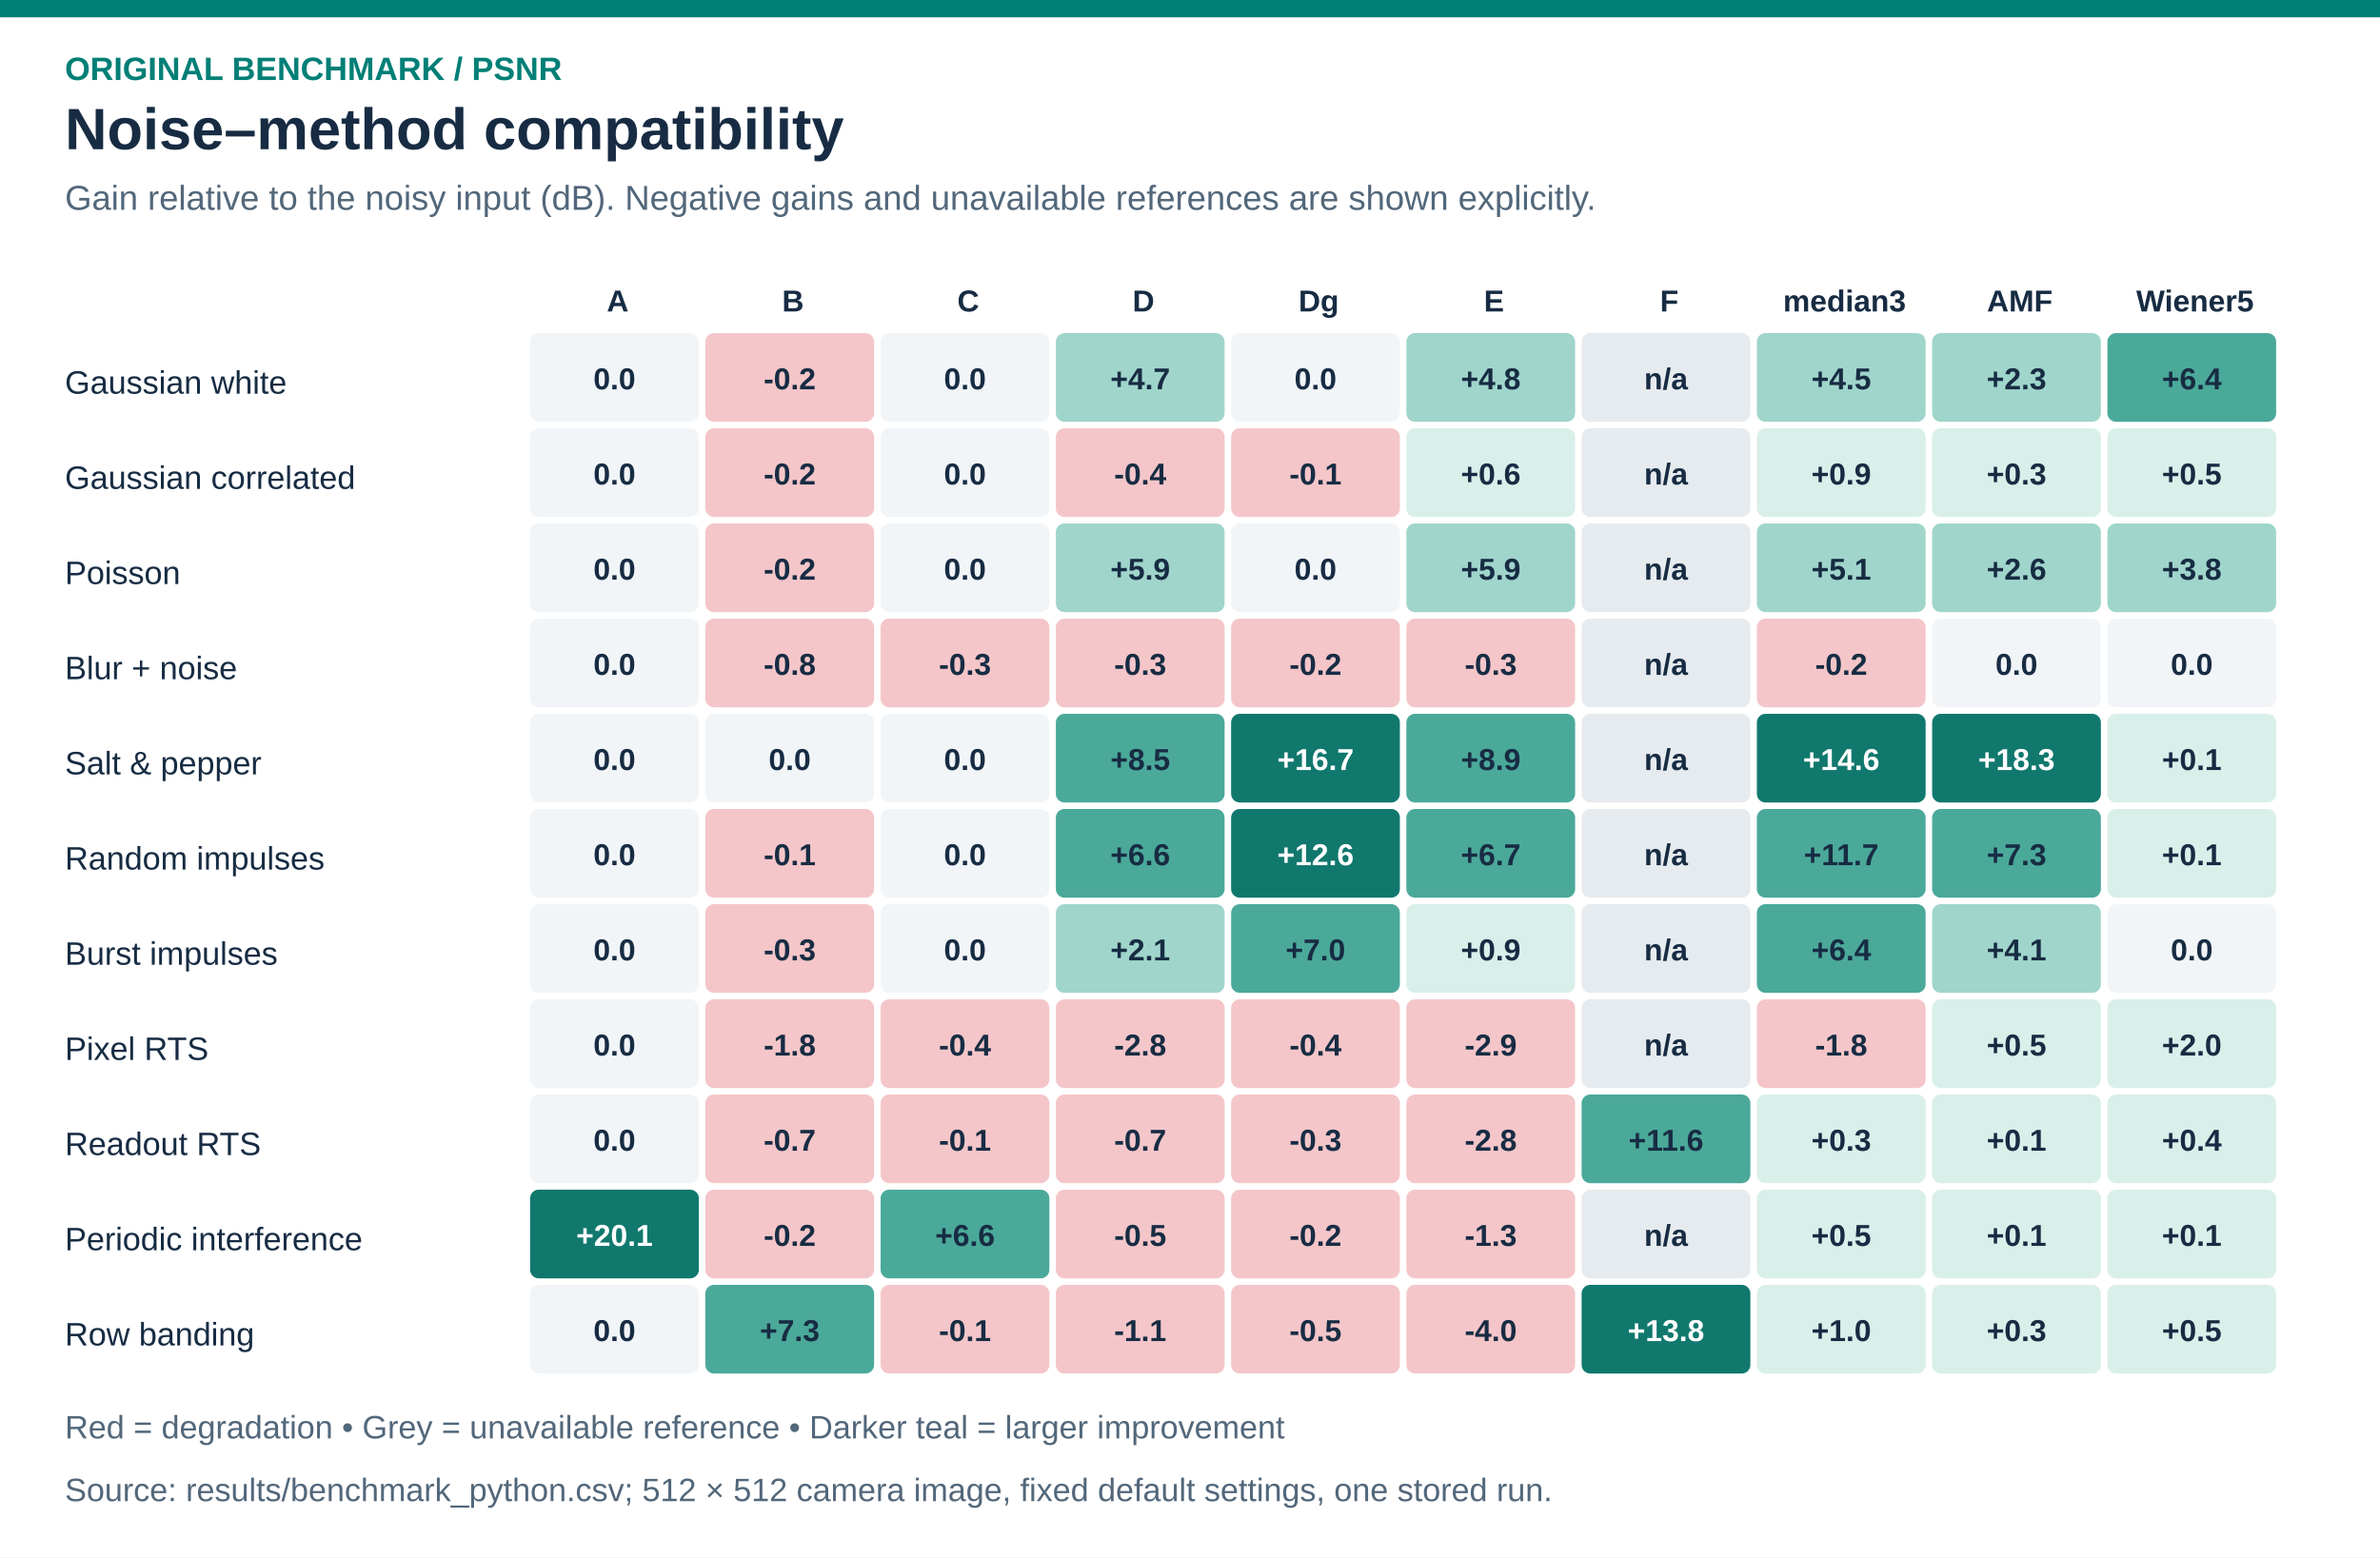
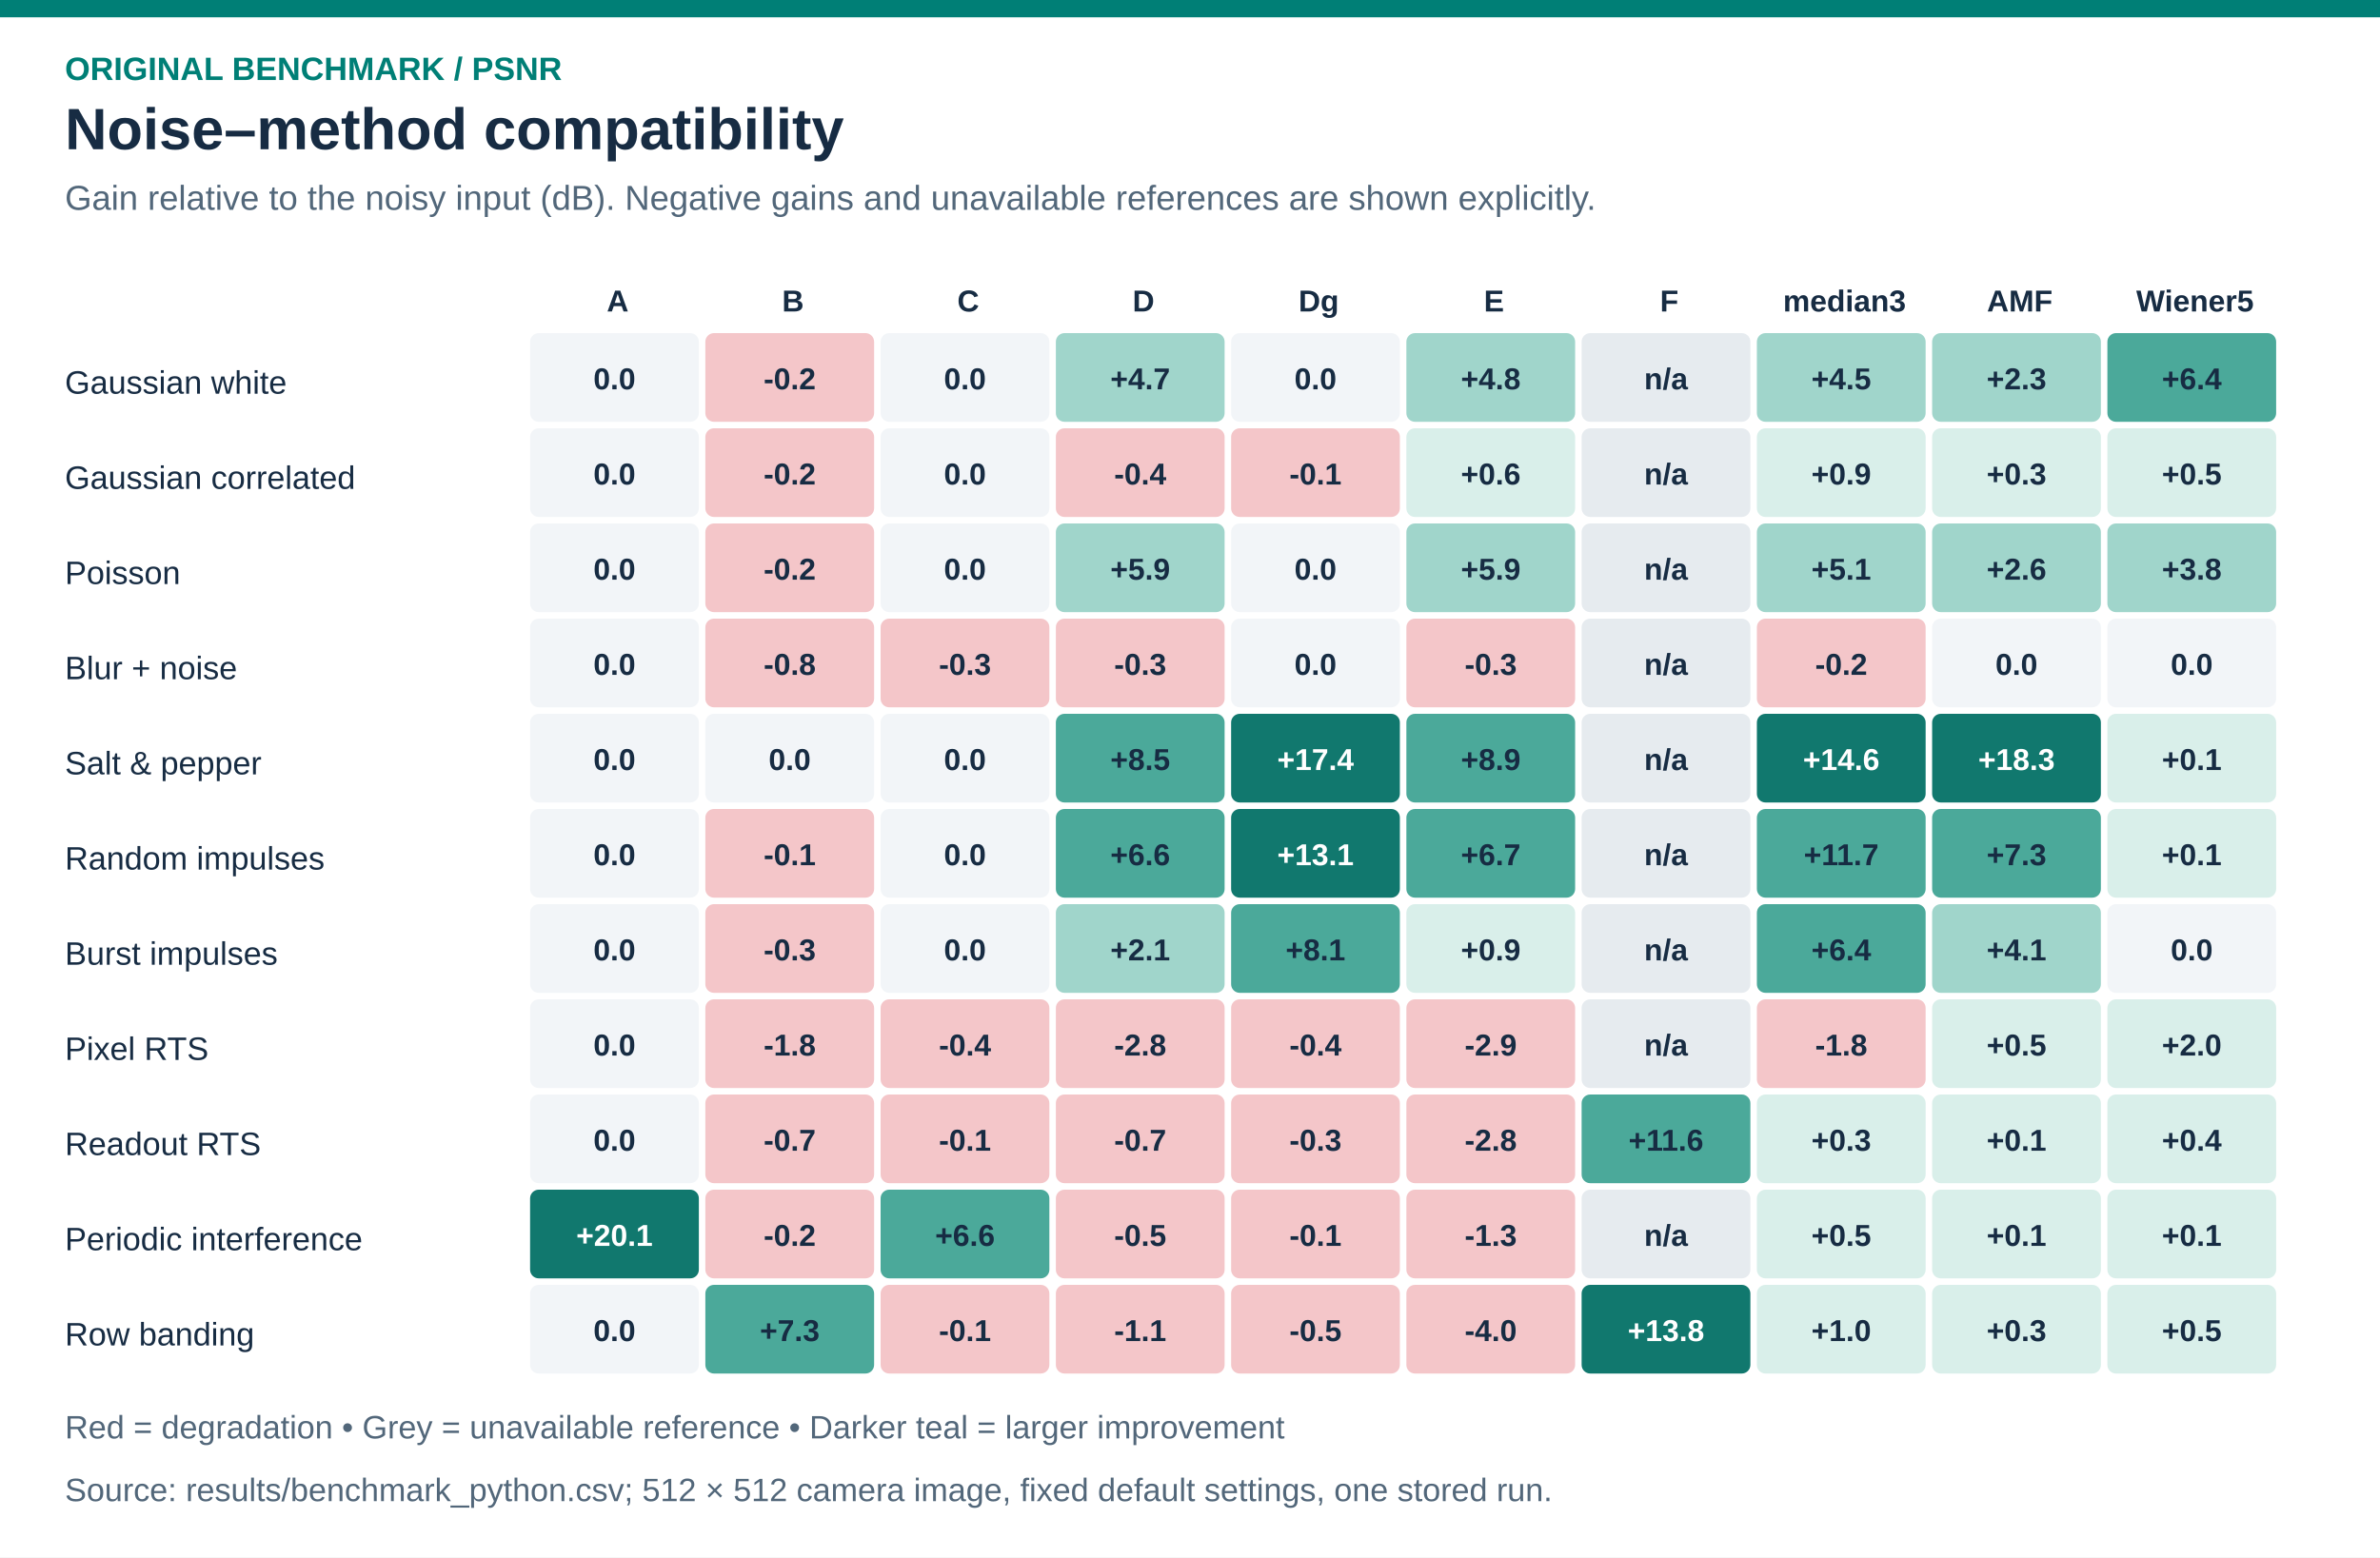
<svg xmlns="http://www.w3.org/2000/svg" viewBox="0 0 1100 720" width="1100" height="720" role="img">
  <defs>
    <marker id="arrow" viewBox="0 0 10 10" refX="9" refY="5" markerWidth="6" markerHeight="6" orient="auto-start-reverse">
      <path d="M0 0L10 5L0 10z" fill="#172c43" />
    </marker>
  </defs>
  <rect x="0" y="0" width="1100" height="720" rx="0" fill="#ffffff" stroke="none" />
  <rect x="0" y="0" width="1100" height="8" rx="0" fill="#007f76" stroke="none" />
  <text x="30" y="37" font-family="Arial,Helvetica,sans-serif" font-size="15" fill="#007f76" font-weight="700" text-anchor="start">ORIGINAL BENCHMARK / PSNR</text>
  <text x="30" y="69" font-family="Arial,Helvetica,sans-serif" font-size="27" fill="#172c43" font-weight="700" text-anchor="start">Noise–method compatibility</text>
  <text x="30" y="97" font-family="Arial,Helvetica,sans-serif" font-size="16" fill="#52677a" font-weight="400" text-anchor="start">Gain relative to the noisy input (dB). Negative gains and unavailable references are shown explicitly.</text>
  <text x="285.5" y="144" font-family="Arial,Helvetica,sans-serif" font-size="14" fill="#172c43" font-weight="700" text-anchor="middle">A</text>
  <text x="366.5" y="144" font-family="Arial,Helvetica,sans-serif" font-size="14" fill="#172c43" font-weight="700" text-anchor="middle">B</text>
  <text x="447.5" y="144" font-family="Arial,Helvetica,sans-serif" font-size="14" fill="#172c43" font-weight="700" text-anchor="middle">C</text>
  <text x="528.5" y="144" font-family="Arial,Helvetica,sans-serif" font-size="14" fill="#172c43" font-weight="700" text-anchor="middle">D</text>
  <text x="609.5" y="144" font-family="Arial,Helvetica,sans-serif" font-size="14" fill="#172c43" font-weight="700" text-anchor="middle">Dg</text>
  <text x="690.5" y="144" font-family="Arial,Helvetica,sans-serif" font-size="14" fill="#172c43" font-weight="700" text-anchor="middle">E</text>
  <text x="771.5" y="144" font-family="Arial,Helvetica,sans-serif" font-size="14" fill="#172c43" font-weight="700" text-anchor="middle">F</text>
  <text x="852.5" y="144" font-family="Arial,Helvetica,sans-serif" font-size="14" fill="#172c43" font-weight="700" text-anchor="middle">median3</text>
  <text x="933.5" y="144" font-family="Arial,Helvetica,sans-serif" font-size="14" fill="#172c43" font-weight="700" text-anchor="middle">AMF</text>
  <text x="1014.5" y="144" font-family="Arial,Helvetica,sans-serif" font-size="14" fill="#172c43" font-weight="700" text-anchor="middle">Wiener5</text>
  <text x="30" y="182" font-family="Arial,Helvetica,sans-serif" font-size="15" fill="#172c43" font-weight="500" text-anchor="start">Gaussian white</text>
  <rect x="245" y="154" width="78" height="41" rx="4" fill="#f2f5f8" stroke="none" />
  <text x="284" y="180" font-family="Arial,Helvetica,sans-serif" font-size="14" fill="#172c43" font-weight="700" text-anchor="middle">0.0</text>
  <rect x="326" y="154" width="78" height="41" rx="4" fill="#f4c6c9" stroke="none" />
  <text x="365" y="180" font-family="Arial,Helvetica,sans-serif" font-size="14" fill="#172c43" font-weight="700" text-anchor="middle">-0.2</text>
  <rect x="407" y="154" width="78" height="41" rx="4" fill="#f2f5f8" stroke="none" />
  <text x="446" y="180" font-family="Arial,Helvetica,sans-serif" font-size="14" fill="#172c43" font-weight="700" text-anchor="middle">0.0</text>
  <rect x="488" y="154" width="78" height="41" rx="4" fill="#a0d5cb" stroke="none" />
  <text x="527" y="180" font-family="Arial,Helvetica,sans-serif" font-size="14" fill="#172c43" font-weight="700" text-anchor="middle">+4.7</text>
  <rect x="569" y="154" width="78" height="41" rx="4" fill="#f2f5f8" stroke="none" />
  <text x="608" y="180" font-family="Arial,Helvetica,sans-serif" font-size="14" fill="#172c43" font-weight="700" text-anchor="middle">0.0</text>
  <rect x="650" y="154" width="78" height="41" rx="4" fill="#a0d5cb" stroke="none" />
  <text x="689" y="180" font-family="Arial,Helvetica,sans-serif" font-size="14" fill="#172c43" font-weight="700" text-anchor="middle">+4.8</text>
  <rect x="731" y="154" width="78" height="41" rx="4" fill="#e6ebef" stroke="none" />
  <text x="770" y="180" font-family="Arial,Helvetica,sans-serif" font-size="14" fill="#172c43" font-weight="700" text-anchor="middle">n/a</text>
  <rect x="812" y="154" width="78" height="41" rx="4" fill="#a0d5cb" stroke="none" />
  <text x="851" y="180" font-family="Arial,Helvetica,sans-serif" font-size="14" fill="#172c43" font-weight="700" text-anchor="middle">+4.5</text>
  <rect x="893" y="154" width="78" height="41" rx="4" fill="#a0d5cb" stroke="none" />
  <text x="932" y="180" font-family="Arial,Helvetica,sans-serif" font-size="14" fill="#172c43" font-weight="700" text-anchor="middle">+2.3</text>
  <rect x="974" y="154" width="78" height="41" rx="4" fill="#4ba99a" stroke="none" />
  <text x="1013" y="180" font-family="Arial,Helvetica,sans-serif" font-size="14" fill="#172c43" font-weight="700" text-anchor="middle">+6.4</text>
  <text x="30" y="226" font-family="Arial,Helvetica,sans-serif" font-size="15" fill="#172c43" font-weight="500" text-anchor="start">Gaussian correlated</text>
  <rect x="245" y="198" width="78" height="41" rx="4" fill="#f2f5f8" stroke="none" />
  <text x="284" y="224" font-family="Arial,Helvetica,sans-serif" font-size="14" fill="#172c43" font-weight="700" text-anchor="middle">0.0</text>
  <rect x="326" y="198" width="78" height="41" rx="4" fill="#f4c6c9" stroke="none" />
  <text x="365" y="224" font-family="Arial,Helvetica,sans-serif" font-size="14" fill="#172c43" font-weight="700" text-anchor="middle">-0.2</text>
  <rect x="407" y="198" width="78" height="41" rx="4" fill="#f2f5f8" stroke="none" />
  <text x="446" y="224" font-family="Arial,Helvetica,sans-serif" font-size="14" fill="#172c43" font-weight="700" text-anchor="middle">0.0</text>
  <rect x="488" y="198" width="78" height="41" rx="4" fill="#f4c6c9" stroke="none" />
  <text x="527" y="224" font-family="Arial,Helvetica,sans-serif" font-size="14" fill="#172c43" font-weight="700" text-anchor="middle">-0.4</text>
  <rect x="569" y="198" width="78" height="41" rx="4" fill="#f4c6c9" stroke="none" />
  <text x="608" y="224" font-family="Arial,Helvetica,sans-serif" font-size="14" fill="#172c43" font-weight="700" text-anchor="middle">-0.1</text>
  <rect x="650" y="198" width="78" height="41" rx="4" fill="#d9efea" stroke="none" />
  <text x="689" y="224" font-family="Arial,Helvetica,sans-serif" font-size="14" fill="#172c43" font-weight="700" text-anchor="middle">+0.6</text>
  <rect x="731" y="198" width="78" height="41" rx="4" fill="#e6ebef" stroke="none" />
  <text x="770" y="224" font-family="Arial,Helvetica,sans-serif" font-size="14" fill="#172c43" font-weight="700" text-anchor="middle">n/a</text>
  <rect x="812" y="198" width="78" height="41" rx="4" fill="#d9efea" stroke="none" />
  <text x="851" y="224" font-family="Arial,Helvetica,sans-serif" font-size="14" fill="#172c43" font-weight="700" text-anchor="middle">+0.9</text>
  <rect x="893" y="198" width="78" height="41" rx="4" fill="#d9efea" stroke="none" />
  <text x="932" y="224" font-family="Arial,Helvetica,sans-serif" font-size="14" fill="#172c43" font-weight="700" text-anchor="middle">+0.3</text>
  <rect x="974" y="198" width="78" height="41" rx="4" fill="#d9efea" stroke="none" />
  <text x="1013" y="224" font-family="Arial,Helvetica,sans-serif" font-size="14" fill="#172c43" font-weight="700" text-anchor="middle">+0.5</text>
  <text x="30" y="270" font-family="Arial,Helvetica,sans-serif" font-size="15" fill="#172c43" font-weight="500" text-anchor="start">Poisson</text>
  <rect x="245" y="242" width="78" height="41" rx="4" fill="#f2f5f8" stroke="none" />
  <text x="284" y="268" font-family="Arial,Helvetica,sans-serif" font-size="14" fill="#172c43" font-weight="700" text-anchor="middle">0.0</text>
  <rect x="326" y="242" width="78" height="41" rx="4" fill="#f4c6c9" stroke="none" />
  <text x="365" y="268" font-family="Arial,Helvetica,sans-serif" font-size="14" fill="#172c43" font-weight="700" text-anchor="middle">-0.2</text>
  <rect x="407" y="242" width="78" height="41" rx="4" fill="#f2f5f8" stroke="none" />
  <text x="446" y="268" font-family="Arial,Helvetica,sans-serif" font-size="14" fill="#172c43" font-weight="700" text-anchor="middle">0.0</text>
  <rect x="488" y="242" width="78" height="41" rx="4" fill="#a0d5cb" stroke="none" />
  <text x="527" y="268" font-family="Arial,Helvetica,sans-serif" font-size="14" fill="#172c43" font-weight="700" text-anchor="middle">+5.9</text>
  <rect x="569" y="242" width="78" height="41" rx="4" fill="#f2f5f8" stroke="none" />
  <text x="608" y="268" font-family="Arial,Helvetica,sans-serif" font-size="14" fill="#172c43" font-weight="700" text-anchor="middle">0.0</text>
  <rect x="650" y="242" width="78" height="41" rx="4" fill="#a0d5cb" stroke="none" />
  <text x="689" y="268" font-family="Arial,Helvetica,sans-serif" font-size="14" fill="#172c43" font-weight="700" text-anchor="middle">+5.9</text>
  <rect x="731" y="242" width="78" height="41" rx="4" fill="#e6ebef" stroke="none" />
  <text x="770" y="268" font-family="Arial,Helvetica,sans-serif" font-size="14" fill="#172c43" font-weight="700" text-anchor="middle">n/a</text>
  <rect x="812" y="242" width="78" height="41" rx="4" fill="#a0d5cb" stroke="none" />
  <text x="851" y="268" font-family="Arial,Helvetica,sans-serif" font-size="14" fill="#172c43" font-weight="700" text-anchor="middle">+5.1</text>
  <rect x="893" y="242" width="78" height="41" rx="4" fill="#a0d5cb" stroke="none" />
  <text x="932" y="268" font-family="Arial,Helvetica,sans-serif" font-size="14" fill="#172c43" font-weight="700" text-anchor="middle">+2.6</text>
  <rect x="974" y="242" width="78" height="41" rx="4" fill="#a0d5cb" stroke="none" />
  <text x="1013" y="268" font-family="Arial,Helvetica,sans-serif" font-size="14" fill="#172c43" font-weight="700" text-anchor="middle">+3.8</text>
  <text x="30" y="314" font-family="Arial,Helvetica,sans-serif" font-size="15" fill="#172c43" font-weight="500" text-anchor="start">Blur + noise</text>
  <rect x="245" y="286" width="78" height="41" rx="4" fill="#f2f5f8" stroke="none" />
  <text x="284" y="312" font-family="Arial,Helvetica,sans-serif" font-size="14" fill="#172c43" font-weight="700" text-anchor="middle">0.0</text>
  <rect x="326" y="286" width="78" height="41" rx="4" fill="#f4c6c9" stroke="none" />
  <text x="365" y="312" font-family="Arial,Helvetica,sans-serif" font-size="14" fill="#172c43" font-weight="700" text-anchor="middle">-0.8</text>
  <rect x="407" y="286" width="78" height="41" rx="4" fill="#f4c6c9" stroke="none" />
  <text x="446" y="312" font-family="Arial,Helvetica,sans-serif" font-size="14" fill="#172c43" font-weight="700" text-anchor="middle">-0.3</text>
  <rect x="488" y="286" width="78" height="41" rx="4" fill="#f4c6c9" stroke="none" />
  <text x="527" y="312" font-family="Arial,Helvetica,sans-serif" font-size="14" fill="#172c43" font-weight="700" text-anchor="middle">-0.3</text>
-   <rect x="569" y="286" width="78" height="41" rx="4" fill="#f4c6c9" stroke="none" />
-   <text x="608" y="312" font-family="Arial,Helvetica,sans-serif" font-size="14" fill="#172c43" font-weight="700" text-anchor="middle">-0.2</text>
+   <rect x="569" y="286" width="78" height="41" rx="4" fill="#f2f5f8" stroke="none" />
+   <text x="608" y="312" font-family="Arial,Helvetica,sans-serif" font-size="14" fill="#172c43" font-weight="700" text-anchor="middle">0.0</text>
  <rect x="650" y="286" width="78" height="41" rx="4" fill="#f4c6c9" stroke="none" />
  <text x="689" y="312" font-family="Arial,Helvetica,sans-serif" font-size="14" fill="#172c43" font-weight="700" text-anchor="middle">-0.3</text>
  <rect x="731" y="286" width="78" height="41" rx="4" fill="#e6ebef" stroke="none" />
  <text x="770" y="312" font-family="Arial,Helvetica,sans-serif" font-size="14" fill="#172c43" font-weight="700" text-anchor="middle">n/a</text>
  <rect x="812" y="286" width="78" height="41" rx="4" fill="#f4c6c9" stroke="none" />
  <text x="851" y="312" font-family="Arial,Helvetica,sans-serif" font-size="14" fill="#172c43" font-weight="700" text-anchor="middle">-0.2</text>
  <rect x="893" y="286" width="78" height="41" rx="4" fill="#f2f5f8" stroke="none" />
  <text x="932" y="312" font-family="Arial,Helvetica,sans-serif" font-size="14" fill="#172c43" font-weight="700" text-anchor="middle">0.0</text>
  <rect x="974" y="286" width="78" height="41" rx="4" fill="#f2f5f8" stroke="none" />
  <text x="1013" y="312" font-family="Arial,Helvetica,sans-serif" font-size="14" fill="#172c43" font-weight="700" text-anchor="middle">0.0</text>
  <text x="30" y="358" font-family="Arial,Helvetica,sans-serif" font-size="15" fill="#172c43" font-weight="500" text-anchor="start">Salt &amp; pepper</text>
  <rect x="245" y="330" width="78" height="41" rx="4" fill="#f2f5f8" stroke="none" />
  <text x="284" y="356" font-family="Arial,Helvetica,sans-serif" font-size="14" fill="#172c43" font-weight="700" text-anchor="middle">0.0</text>
  <rect x="326" y="330" width="78" height="41" rx="4" fill="#f2f5f8" stroke="none" />
  <text x="365" y="356" font-family="Arial,Helvetica,sans-serif" font-size="14" fill="#172c43" font-weight="700" text-anchor="middle">0.0</text>
  <rect x="407" y="330" width="78" height="41" rx="4" fill="#f2f5f8" stroke="none" />
  <text x="446" y="356" font-family="Arial,Helvetica,sans-serif" font-size="14" fill="#172c43" font-weight="700" text-anchor="middle">0.0</text>
  <rect x="488" y="330" width="78" height="41" rx="4" fill="#4ba99a" stroke="none" />
  <text x="527" y="356" font-family="Arial,Helvetica,sans-serif" font-size="14" fill="#172c43" font-weight="700" text-anchor="middle">+8.5</text>
  <rect x="569" y="330" width="78" height="41" rx="4" fill="#11786e" stroke="none" />
-   <text x="608" y="356" font-family="Arial,Helvetica,sans-serif" font-size="14" fill="white" font-weight="700" text-anchor="middle">+16.7</text>
+   <text x="608" y="356" font-family="Arial,Helvetica,sans-serif" font-size="14" fill="white" font-weight="700" text-anchor="middle">+17.4</text>
  <rect x="650" y="330" width="78" height="41" rx="4" fill="#4ba99a" stroke="none" />
  <text x="689" y="356" font-family="Arial,Helvetica,sans-serif" font-size="14" fill="#172c43" font-weight="700" text-anchor="middle">+8.9</text>
  <rect x="731" y="330" width="78" height="41" rx="4" fill="#e6ebef" stroke="none" />
  <text x="770" y="356" font-family="Arial,Helvetica,sans-serif" font-size="14" fill="#172c43" font-weight="700" text-anchor="middle">n/a</text>
  <rect x="812" y="330" width="78" height="41" rx="4" fill="#11786e" stroke="none" />
  <text x="851" y="356" font-family="Arial,Helvetica,sans-serif" font-size="14" fill="white" font-weight="700" text-anchor="middle">+14.6</text>
  <rect x="893" y="330" width="78" height="41" rx="4" fill="#11786e" stroke="none" />
  <text x="932" y="356" font-family="Arial,Helvetica,sans-serif" font-size="14" fill="white" font-weight="700" text-anchor="middle">+18.3</text>
  <rect x="974" y="330" width="78" height="41" rx="4" fill="#d9efea" stroke="none" />
  <text x="1013" y="356" font-family="Arial,Helvetica,sans-serif" font-size="14" fill="#172c43" font-weight="700" text-anchor="middle">+0.1</text>
  <text x="30" y="402" font-family="Arial,Helvetica,sans-serif" font-size="15" fill="#172c43" font-weight="500" text-anchor="start">Random impulses</text>
  <rect x="245" y="374" width="78" height="41" rx="4" fill="#f2f5f8" stroke="none" />
  <text x="284" y="400" font-family="Arial,Helvetica,sans-serif" font-size="14" fill="#172c43" font-weight="700" text-anchor="middle">0.0</text>
  <rect x="326" y="374" width="78" height="41" rx="4" fill="#f4c6c9" stroke="none" />
  <text x="365" y="400" font-family="Arial,Helvetica,sans-serif" font-size="14" fill="#172c43" font-weight="700" text-anchor="middle">-0.1</text>
  <rect x="407" y="374" width="78" height="41" rx="4" fill="#f2f5f8" stroke="none" />
  <text x="446" y="400" font-family="Arial,Helvetica,sans-serif" font-size="14" fill="#172c43" font-weight="700" text-anchor="middle">0.0</text>
  <rect x="488" y="374" width="78" height="41" rx="4" fill="#4ba99a" stroke="none" />
  <text x="527" y="400" font-family="Arial,Helvetica,sans-serif" font-size="14" fill="#172c43" font-weight="700" text-anchor="middle">+6.6</text>
  <rect x="569" y="374" width="78" height="41" rx="4" fill="#11786e" stroke="none" />
-   <text x="608" y="400" font-family="Arial,Helvetica,sans-serif" font-size="14" fill="white" font-weight="700" text-anchor="middle">+12.6</text>
+   <text x="608" y="400" font-family="Arial,Helvetica,sans-serif" font-size="14" fill="white" font-weight="700" text-anchor="middle">+13.1</text>
  <rect x="650" y="374" width="78" height="41" rx="4" fill="#4ba99a" stroke="none" />
  <text x="689" y="400" font-family="Arial,Helvetica,sans-serif" font-size="14" fill="#172c43" font-weight="700" text-anchor="middle">+6.7</text>
  <rect x="731" y="374" width="78" height="41" rx="4" fill="#e6ebef" stroke="none" />
  <text x="770" y="400" font-family="Arial,Helvetica,sans-serif" font-size="14" fill="#172c43" font-weight="700" text-anchor="middle">n/a</text>
  <rect x="812" y="374" width="78" height="41" rx="4" fill="#4ba99a" stroke="none" />
  <text x="851" y="400" font-family="Arial,Helvetica,sans-serif" font-size="14" fill="#172c43" font-weight="700" text-anchor="middle">+11.7</text>
  <rect x="893" y="374" width="78" height="41" rx="4" fill="#4ba99a" stroke="none" />
  <text x="932" y="400" font-family="Arial,Helvetica,sans-serif" font-size="14" fill="#172c43" font-weight="700" text-anchor="middle">+7.3</text>
  <rect x="974" y="374" width="78" height="41" rx="4" fill="#d9efea" stroke="none" />
  <text x="1013" y="400" font-family="Arial,Helvetica,sans-serif" font-size="14" fill="#172c43" font-weight="700" text-anchor="middle">+0.1</text>
  <text x="30" y="446" font-family="Arial,Helvetica,sans-serif" font-size="15" fill="#172c43" font-weight="500" text-anchor="start">Burst impulses</text>
  <rect x="245" y="418" width="78" height="41" rx="4" fill="#f2f5f8" stroke="none" />
  <text x="284" y="444" font-family="Arial,Helvetica,sans-serif" font-size="14" fill="#172c43" font-weight="700" text-anchor="middle">0.0</text>
  <rect x="326" y="418" width="78" height="41" rx="4" fill="#f4c6c9" stroke="none" />
  <text x="365" y="444" font-family="Arial,Helvetica,sans-serif" font-size="14" fill="#172c43" font-weight="700" text-anchor="middle">-0.3</text>
  <rect x="407" y="418" width="78" height="41" rx="4" fill="#f2f5f8" stroke="none" />
  <text x="446" y="444" font-family="Arial,Helvetica,sans-serif" font-size="14" fill="#172c43" font-weight="700" text-anchor="middle">0.0</text>
  <rect x="488" y="418" width="78" height="41" rx="4" fill="#a0d5cb" stroke="none" />
  <text x="527" y="444" font-family="Arial,Helvetica,sans-serif" font-size="14" fill="#172c43" font-weight="700" text-anchor="middle">+2.1</text>
  <rect x="569" y="418" width="78" height="41" rx="4" fill="#4ba99a" stroke="none" />
-   <text x="608" y="444" font-family="Arial,Helvetica,sans-serif" font-size="14" fill="#172c43" font-weight="700" text-anchor="middle">+7.0</text>
+   <text x="608" y="444" font-family="Arial,Helvetica,sans-serif" font-size="14" fill="#172c43" font-weight="700" text-anchor="middle">+8.1</text>
  <rect x="650" y="418" width="78" height="41" rx="4" fill="#d9efea" stroke="none" />
  <text x="689" y="444" font-family="Arial,Helvetica,sans-serif" font-size="14" fill="#172c43" font-weight="700" text-anchor="middle">+0.9</text>
  <rect x="731" y="418" width="78" height="41" rx="4" fill="#e6ebef" stroke="none" />
  <text x="770" y="444" font-family="Arial,Helvetica,sans-serif" font-size="14" fill="#172c43" font-weight="700" text-anchor="middle">n/a</text>
  <rect x="812" y="418" width="78" height="41" rx="4" fill="#4ba99a" stroke="none" />
  <text x="851" y="444" font-family="Arial,Helvetica,sans-serif" font-size="14" fill="#172c43" font-weight="700" text-anchor="middle">+6.4</text>
  <rect x="893" y="418" width="78" height="41" rx="4" fill="#a0d5cb" stroke="none" />
  <text x="932" y="444" font-family="Arial,Helvetica,sans-serif" font-size="14" fill="#172c43" font-weight="700" text-anchor="middle">+4.1</text>
  <rect x="974" y="418" width="78" height="41" rx="4" fill="#f2f5f8" stroke="none" />
  <text x="1013" y="444" font-family="Arial,Helvetica,sans-serif" font-size="14" fill="#172c43" font-weight="700" text-anchor="middle">0.0</text>
  <text x="30" y="490" font-family="Arial,Helvetica,sans-serif" font-size="15" fill="#172c43" font-weight="500" text-anchor="start">Pixel RTS</text>
  <rect x="245" y="462" width="78" height="41" rx="4" fill="#f2f5f8" stroke="none" />
  <text x="284" y="488" font-family="Arial,Helvetica,sans-serif" font-size="14" fill="#172c43" font-weight="700" text-anchor="middle">0.0</text>
  <rect x="326" y="462" width="78" height="41" rx="4" fill="#f4c6c9" stroke="none" />
  <text x="365" y="488" font-family="Arial,Helvetica,sans-serif" font-size="14" fill="#172c43" font-weight="700" text-anchor="middle">-1.8</text>
  <rect x="407" y="462" width="78" height="41" rx="4" fill="#f4c6c9" stroke="none" />
  <text x="446" y="488" font-family="Arial,Helvetica,sans-serif" font-size="14" fill="#172c43" font-weight="700" text-anchor="middle">-0.4</text>
  <rect x="488" y="462" width="78" height="41" rx="4" fill="#f4c6c9" stroke="none" />
  <text x="527" y="488" font-family="Arial,Helvetica,sans-serif" font-size="14" fill="#172c43" font-weight="700" text-anchor="middle">-2.8</text>
  <rect x="569" y="462" width="78" height="41" rx="4" fill="#f4c6c9" stroke="none" />
  <text x="608" y="488" font-family="Arial,Helvetica,sans-serif" font-size="14" fill="#172c43" font-weight="700" text-anchor="middle">-0.4</text>
  <rect x="650" y="462" width="78" height="41" rx="4" fill="#f4c6c9" stroke="none" />
  <text x="689" y="488" font-family="Arial,Helvetica,sans-serif" font-size="14" fill="#172c43" font-weight="700" text-anchor="middle">-2.9</text>
  <rect x="731" y="462" width="78" height="41" rx="4" fill="#e6ebef" stroke="none" />
  <text x="770" y="488" font-family="Arial,Helvetica,sans-serif" font-size="14" fill="#172c43" font-weight="700" text-anchor="middle">n/a</text>
  <rect x="812" y="462" width="78" height="41" rx="4" fill="#f4c6c9" stroke="none" />
  <text x="851" y="488" font-family="Arial,Helvetica,sans-serif" font-size="14" fill="#172c43" font-weight="700" text-anchor="middle">-1.8</text>
  <rect x="893" y="462" width="78" height="41" rx="4" fill="#d9efea" stroke="none" />
  <text x="932" y="488" font-family="Arial,Helvetica,sans-serif" font-size="14" fill="#172c43" font-weight="700" text-anchor="middle">+0.5</text>
  <rect x="974" y="462" width="78" height="41" rx="4" fill="#d9efea" stroke="none" />
  <text x="1013" y="488" font-family="Arial,Helvetica,sans-serif" font-size="14" fill="#172c43" font-weight="700" text-anchor="middle">+2.0</text>
  <text x="30" y="534" font-family="Arial,Helvetica,sans-serif" font-size="15" fill="#172c43" font-weight="500" text-anchor="start">Readout RTS</text>
  <rect x="245" y="506" width="78" height="41" rx="4" fill="#f2f5f8" stroke="none" />
  <text x="284" y="532" font-family="Arial,Helvetica,sans-serif" font-size="14" fill="#172c43" font-weight="700" text-anchor="middle">0.0</text>
  <rect x="326" y="506" width="78" height="41" rx="4" fill="#f4c6c9" stroke="none" />
  <text x="365" y="532" font-family="Arial,Helvetica,sans-serif" font-size="14" fill="#172c43" font-weight="700" text-anchor="middle">-0.7</text>
  <rect x="407" y="506" width="78" height="41" rx="4" fill="#f4c6c9" stroke="none" />
  <text x="446" y="532" font-family="Arial,Helvetica,sans-serif" font-size="14" fill="#172c43" font-weight="700" text-anchor="middle">-0.1</text>
  <rect x="488" y="506" width="78" height="41" rx="4" fill="#f4c6c9" stroke="none" />
  <text x="527" y="532" font-family="Arial,Helvetica,sans-serif" font-size="14" fill="#172c43" font-weight="700" text-anchor="middle">-0.7</text>
  <rect x="569" y="506" width="78" height="41" rx="4" fill="#f4c6c9" stroke="none" />
  <text x="608" y="532" font-family="Arial,Helvetica,sans-serif" font-size="14" fill="#172c43" font-weight="700" text-anchor="middle">-0.3</text>
  <rect x="650" y="506" width="78" height="41" rx="4" fill="#f4c6c9" stroke="none" />
  <text x="689" y="532" font-family="Arial,Helvetica,sans-serif" font-size="14" fill="#172c43" font-weight="700" text-anchor="middle">-2.8</text>
  <rect x="731" y="506" width="78" height="41" rx="4" fill="#4ba99a" stroke="none" />
  <text x="770" y="532" font-family="Arial,Helvetica,sans-serif" font-size="14" fill="#172c43" font-weight="700" text-anchor="middle">+11.6</text>
  <rect x="812" y="506" width="78" height="41" rx="4" fill="#d9efea" stroke="none" />
  <text x="851" y="532" font-family="Arial,Helvetica,sans-serif" font-size="14" fill="#172c43" font-weight="700" text-anchor="middle">+0.3</text>
  <rect x="893" y="506" width="78" height="41" rx="4" fill="#d9efea" stroke="none" />
  <text x="932" y="532" font-family="Arial,Helvetica,sans-serif" font-size="14" fill="#172c43" font-weight="700" text-anchor="middle">+0.1</text>
  <rect x="974" y="506" width="78" height="41" rx="4" fill="#d9efea" stroke="none" />
  <text x="1013" y="532" font-family="Arial,Helvetica,sans-serif" font-size="14" fill="#172c43" font-weight="700" text-anchor="middle">+0.4</text>
  <text x="30" y="578" font-family="Arial,Helvetica,sans-serif" font-size="15" fill="#172c43" font-weight="500" text-anchor="start">Periodic interference</text>
  <rect x="245" y="550" width="78" height="41" rx="4" fill="#11786e" stroke="none" />
  <text x="284" y="576" font-family="Arial,Helvetica,sans-serif" font-size="14" fill="white" font-weight="700" text-anchor="middle">+20.1</text>
  <rect x="326" y="550" width="78" height="41" rx="4" fill="#f4c6c9" stroke="none" />
  <text x="365" y="576" font-family="Arial,Helvetica,sans-serif" font-size="14" fill="#172c43" font-weight="700" text-anchor="middle">-0.2</text>
  <rect x="407" y="550" width="78" height="41" rx="4" fill="#4ba99a" stroke="none" />
  <text x="446" y="576" font-family="Arial,Helvetica,sans-serif" font-size="14" fill="#172c43" font-weight="700" text-anchor="middle">+6.6</text>
  <rect x="488" y="550" width="78" height="41" rx="4" fill="#f4c6c9" stroke="none" />
  <text x="527" y="576" font-family="Arial,Helvetica,sans-serif" font-size="14" fill="#172c43" font-weight="700" text-anchor="middle">-0.5</text>
  <rect x="569" y="550" width="78" height="41" rx="4" fill="#f4c6c9" stroke="none" />
-   <text x="608" y="576" font-family="Arial,Helvetica,sans-serif" font-size="14" fill="#172c43" font-weight="700" text-anchor="middle">-0.2</text>
+   <text x="608" y="576" font-family="Arial,Helvetica,sans-serif" font-size="14" fill="#172c43" font-weight="700" text-anchor="middle">-0.1</text>
  <rect x="650" y="550" width="78" height="41" rx="4" fill="#f4c6c9" stroke="none" />
  <text x="689" y="576" font-family="Arial,Helvetica,sans-serif" font-size="14" fill="#172c43" font-weight="700" text-anchor="middle">-1.3</text>
  <rect x="731" y="550" width="78" height="41" rx="4" fill="#e6ebef" stroke="none" />
  <text x="770" y="576" font-family="Arial,Helvetica,sans-serif" font-size="14" fill="#172c43" font-weight="700" text-anchor="middle">n/a</text>
  <rect x="812" y="550" width="78" height="41" rx="4" fill="#d9efea" stroke="none" />
  <text x="851" y="576" font-family="Arial,Helvetica,sans-serif" font-size="14" fill="#172c43" font-weight="700" text-anchor="middle">+0.5</text>
  <rect x="893" y="550" width="78" height="41" rx="4" fill="#d9efea" stroke="none" />
  <text x="932" y="576" font-family="Arial,Helvetica,sans-serif" font-size="14" fill="#172c43" font-weight="700" text-anchor="middle">+0.1</text>
  <rect x="974" y="550" width="78" height="41" rx="4" fill="#d9efea" stroke="none" />
  <text x="1013" y="576" font-family="Arial,Helvetica,sans-serif" font-size="14" fill="#172c43" font-weight="700" text-anchor="middle">+0.1</text>
  <text x="30" y="622" font-family="Arial,Helvetica,sans-serif" font-size="15" fill="#172c43" font-weight="500" text-anchor="start">Row banding</text>
  <rect x="245" y="594" width="78" height="41" rx="4" fill="#f2f5f8" stroke="none" />
  <text x="284" y="620" font-family="Arial,Helvetica,sans-serif" font-size="14" fill="#172c43" font-weight="700" text-anchor="middle">0.0</text>
  <rect x="326" y="594" width="78" height="41" rx="4" fill="#4ba99a" stroke="none" />
  <text x="365" y="620" font-family="Arial,Helvetica,sans-serif" font-size="14" fill="#172c43" font-weight="700" text-anchor="middle">+7.3</text>
  <rect x="407" y="594" width="78" height="41" rx="4" fill="#f4c6c9" stroke="none" />
  <text x="446" y="620" font-family="Arial,Helvetica,sans-serif" font-size="14" fill="#172c43" font-weight="700" text-anchor="middle">-0.1</text>
  <rect x="488" y="594" width="78" height="41" rx="4" fill="#f4c6c9" stroke="none" />
  <text x="527" y="620" font-family="Arial,Helvetica,sans-serif" font-size="14" fill="#172c43" font-weight="700" text-anchor="middle">-1.1</text>
  <rect x="569" y="594" width="78" height="41" rx="4" fill="#f4c6c9" stroke="none" />
  <text x="608" y="620" font-family="Arial,Helvetica,sans-serif" font-size="14" fill="#172c43" font-weight="700" text-anchor="middle">-0.5</text>
  <rect x="650" y="594" width="78" height="41" rx="4" fill="#f4c6c9" stroke="none" />
  <text x="689" y="620" font-family="Arial,Helvetica,sans-serif" font-size="14" fill="#172c43" font-weight="700" text-anchor="middle">-4.0</text>
  <rect x="731" y="594" width="78" height="41" rx="4" fill="#11786e" stroke="none" />
  <text x="770" y="620" font-family="Arial,Helvetica,sans-serif" font-size="14" fill="white" font-weight="700" text-anchor="middle">+13.8</text>
  <rect x="812" y="594" width="78" height="41" rx="4" fill="#d9efea" stroke="none" />
  <text x="851" y="620" font-family="Arial,Helvetica,sans-serif" font-size="14" fill="#172c43" font-weight="700" text-anchor="middle">+1.0</text>
  <rect x="893" y="594" width="78" height="41" rx="4" fill="#d9efea" stroke="none" />
  <text x="932" y="620" font-family="Arial,Helvetica,sans-serif" font-size="14" fill="#172c43" font-weight="700" text-anchor="middle">+0.3</text>
  <rect x="974" y="594" width="78" height="41" rx="4" fill="#d9efea" stroke="none" />
  <text x="1013" y="620" font-family="Arial,Helvetica,sans-serif" font-size="14" fill="#172c43" font-weight="700" text-anchor="middle">+0.5</text>
  <text x="30" y="665" font-family="Arial,Helvetica,sans-serif" font-size="15" fill="#52677a" font-weight="400" text-anchor="start">Red = degradation   •   Grey = unavailable reference   •   Darker teal = larger improvement</text>
  <text x="30" y="694" font-family="Arial,Helvetica,sans-serif" font-size="15" fill="#52677a" font-weight="400" text-anchor="start">Source: results/benchmark_python.csv; 512 × 512 camera image, fixed default settings, one stored run.</text>
</svg>
